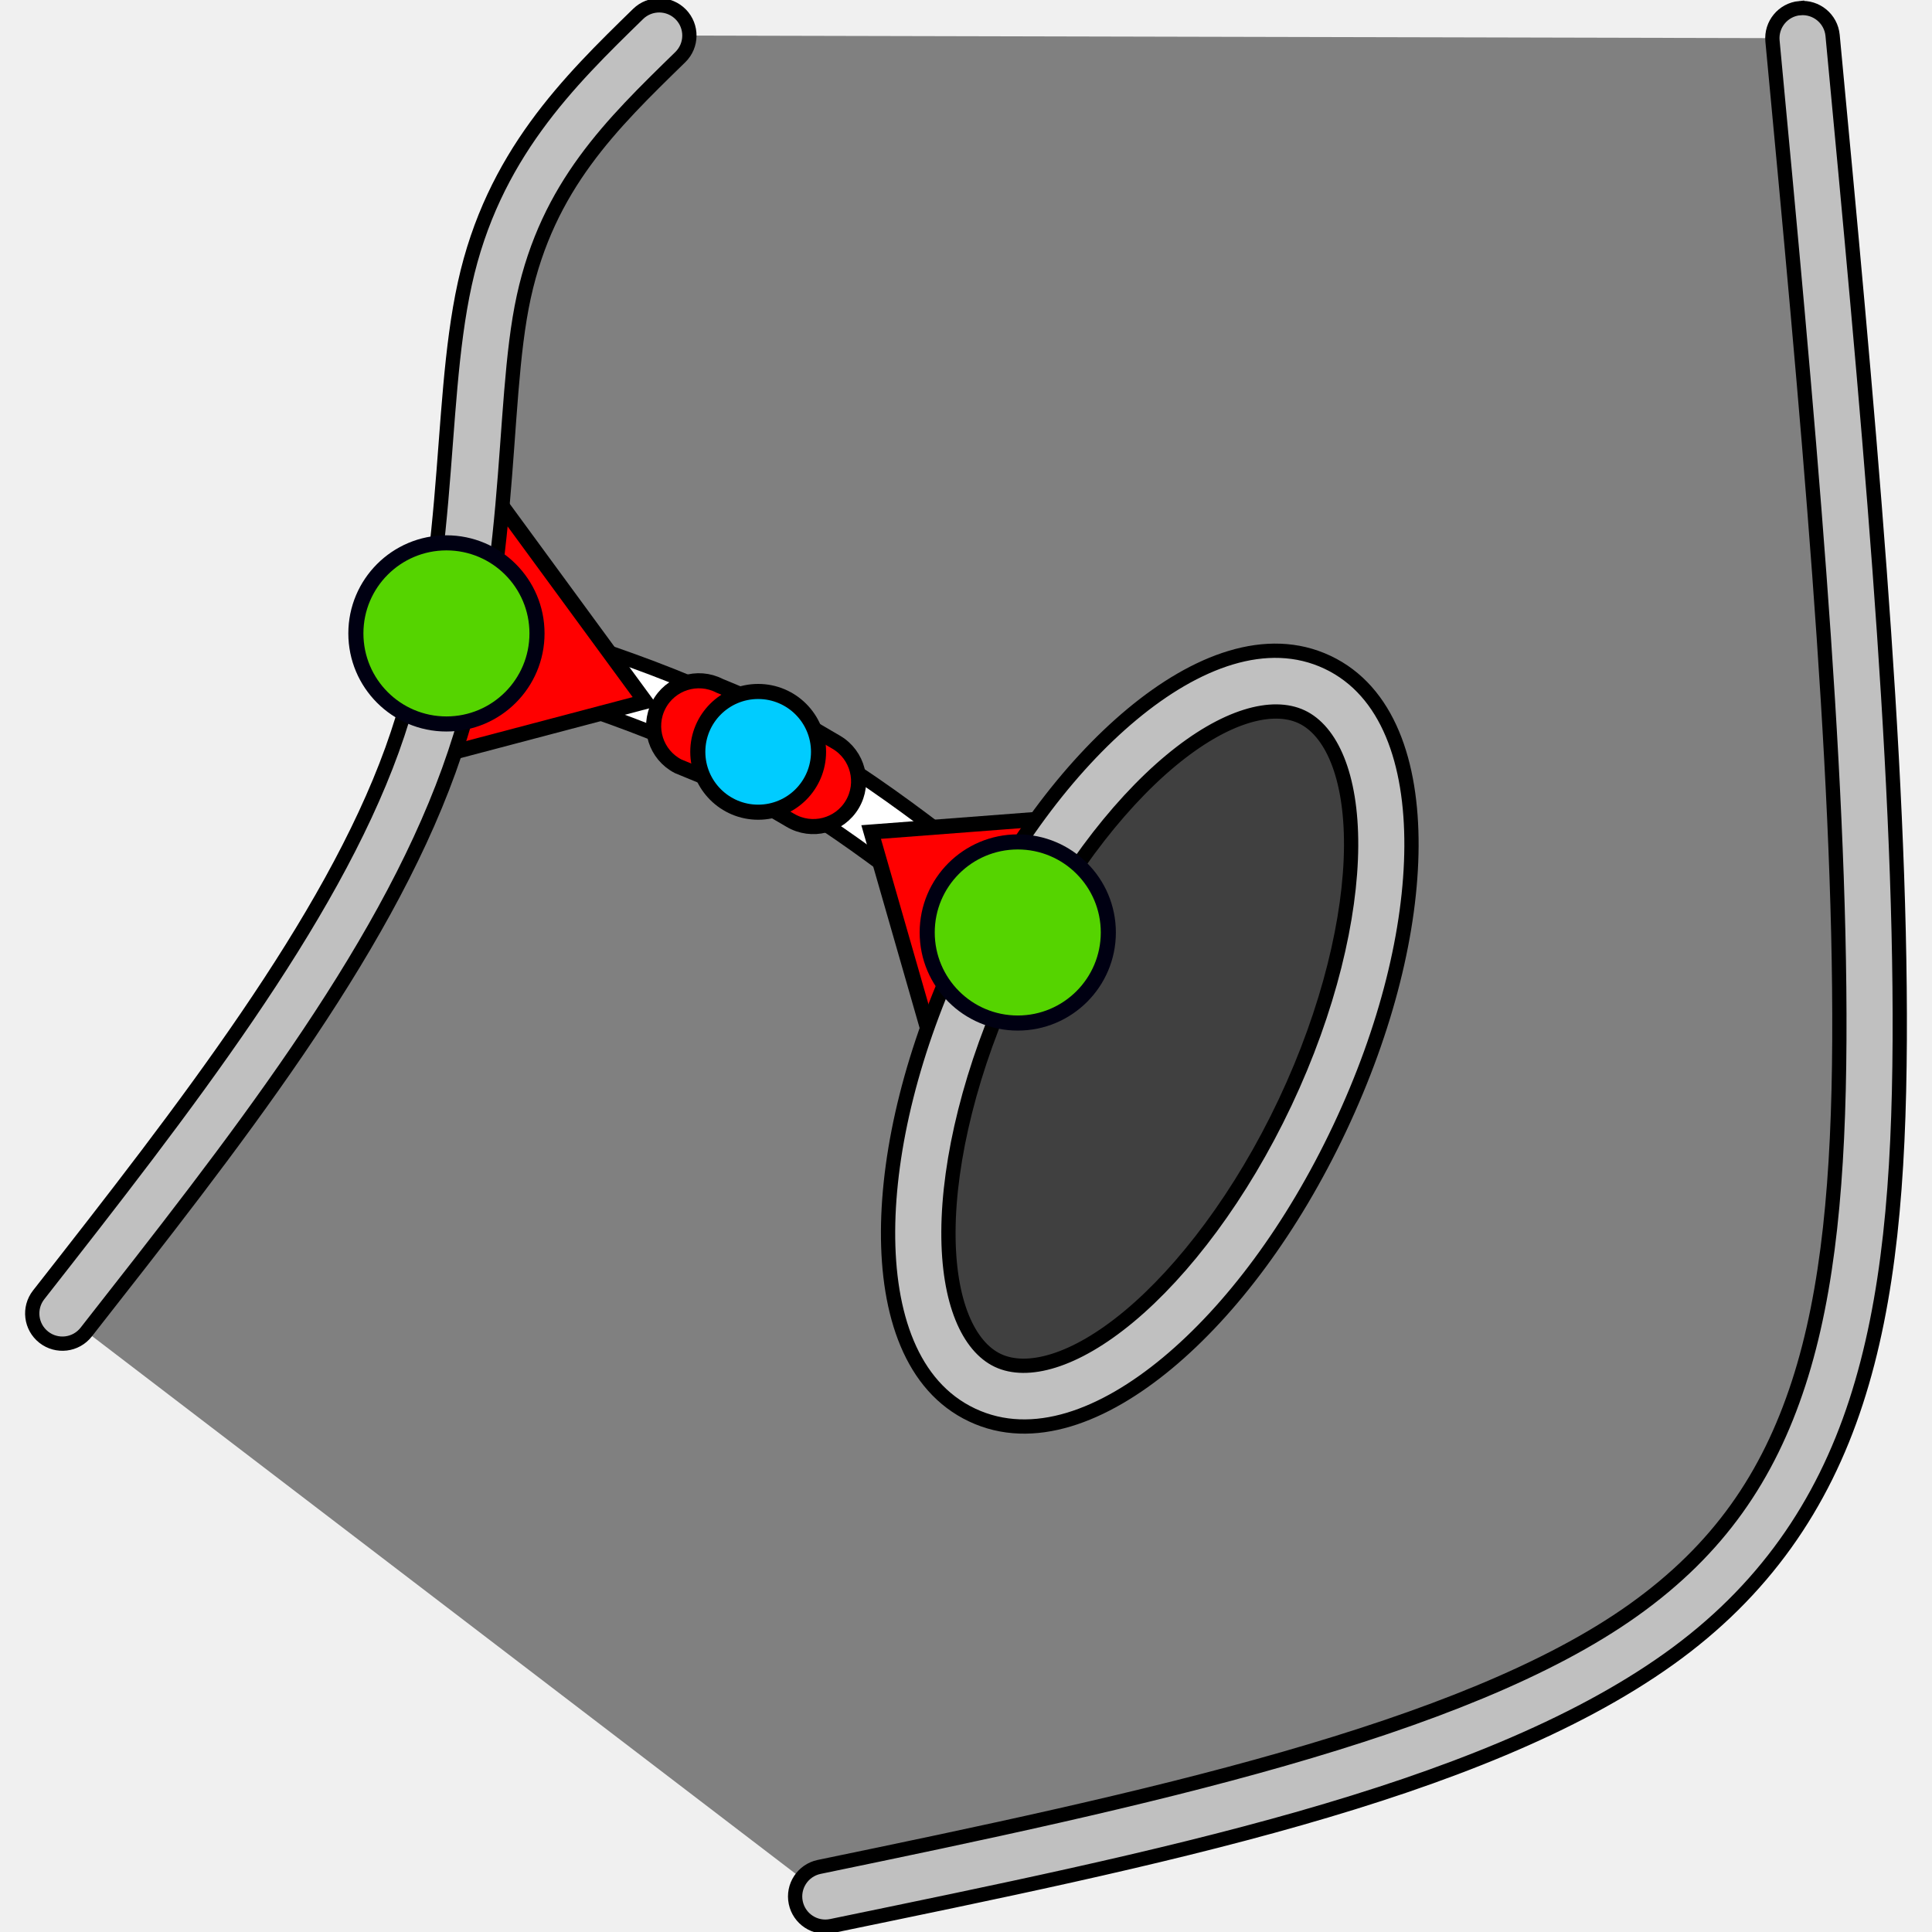
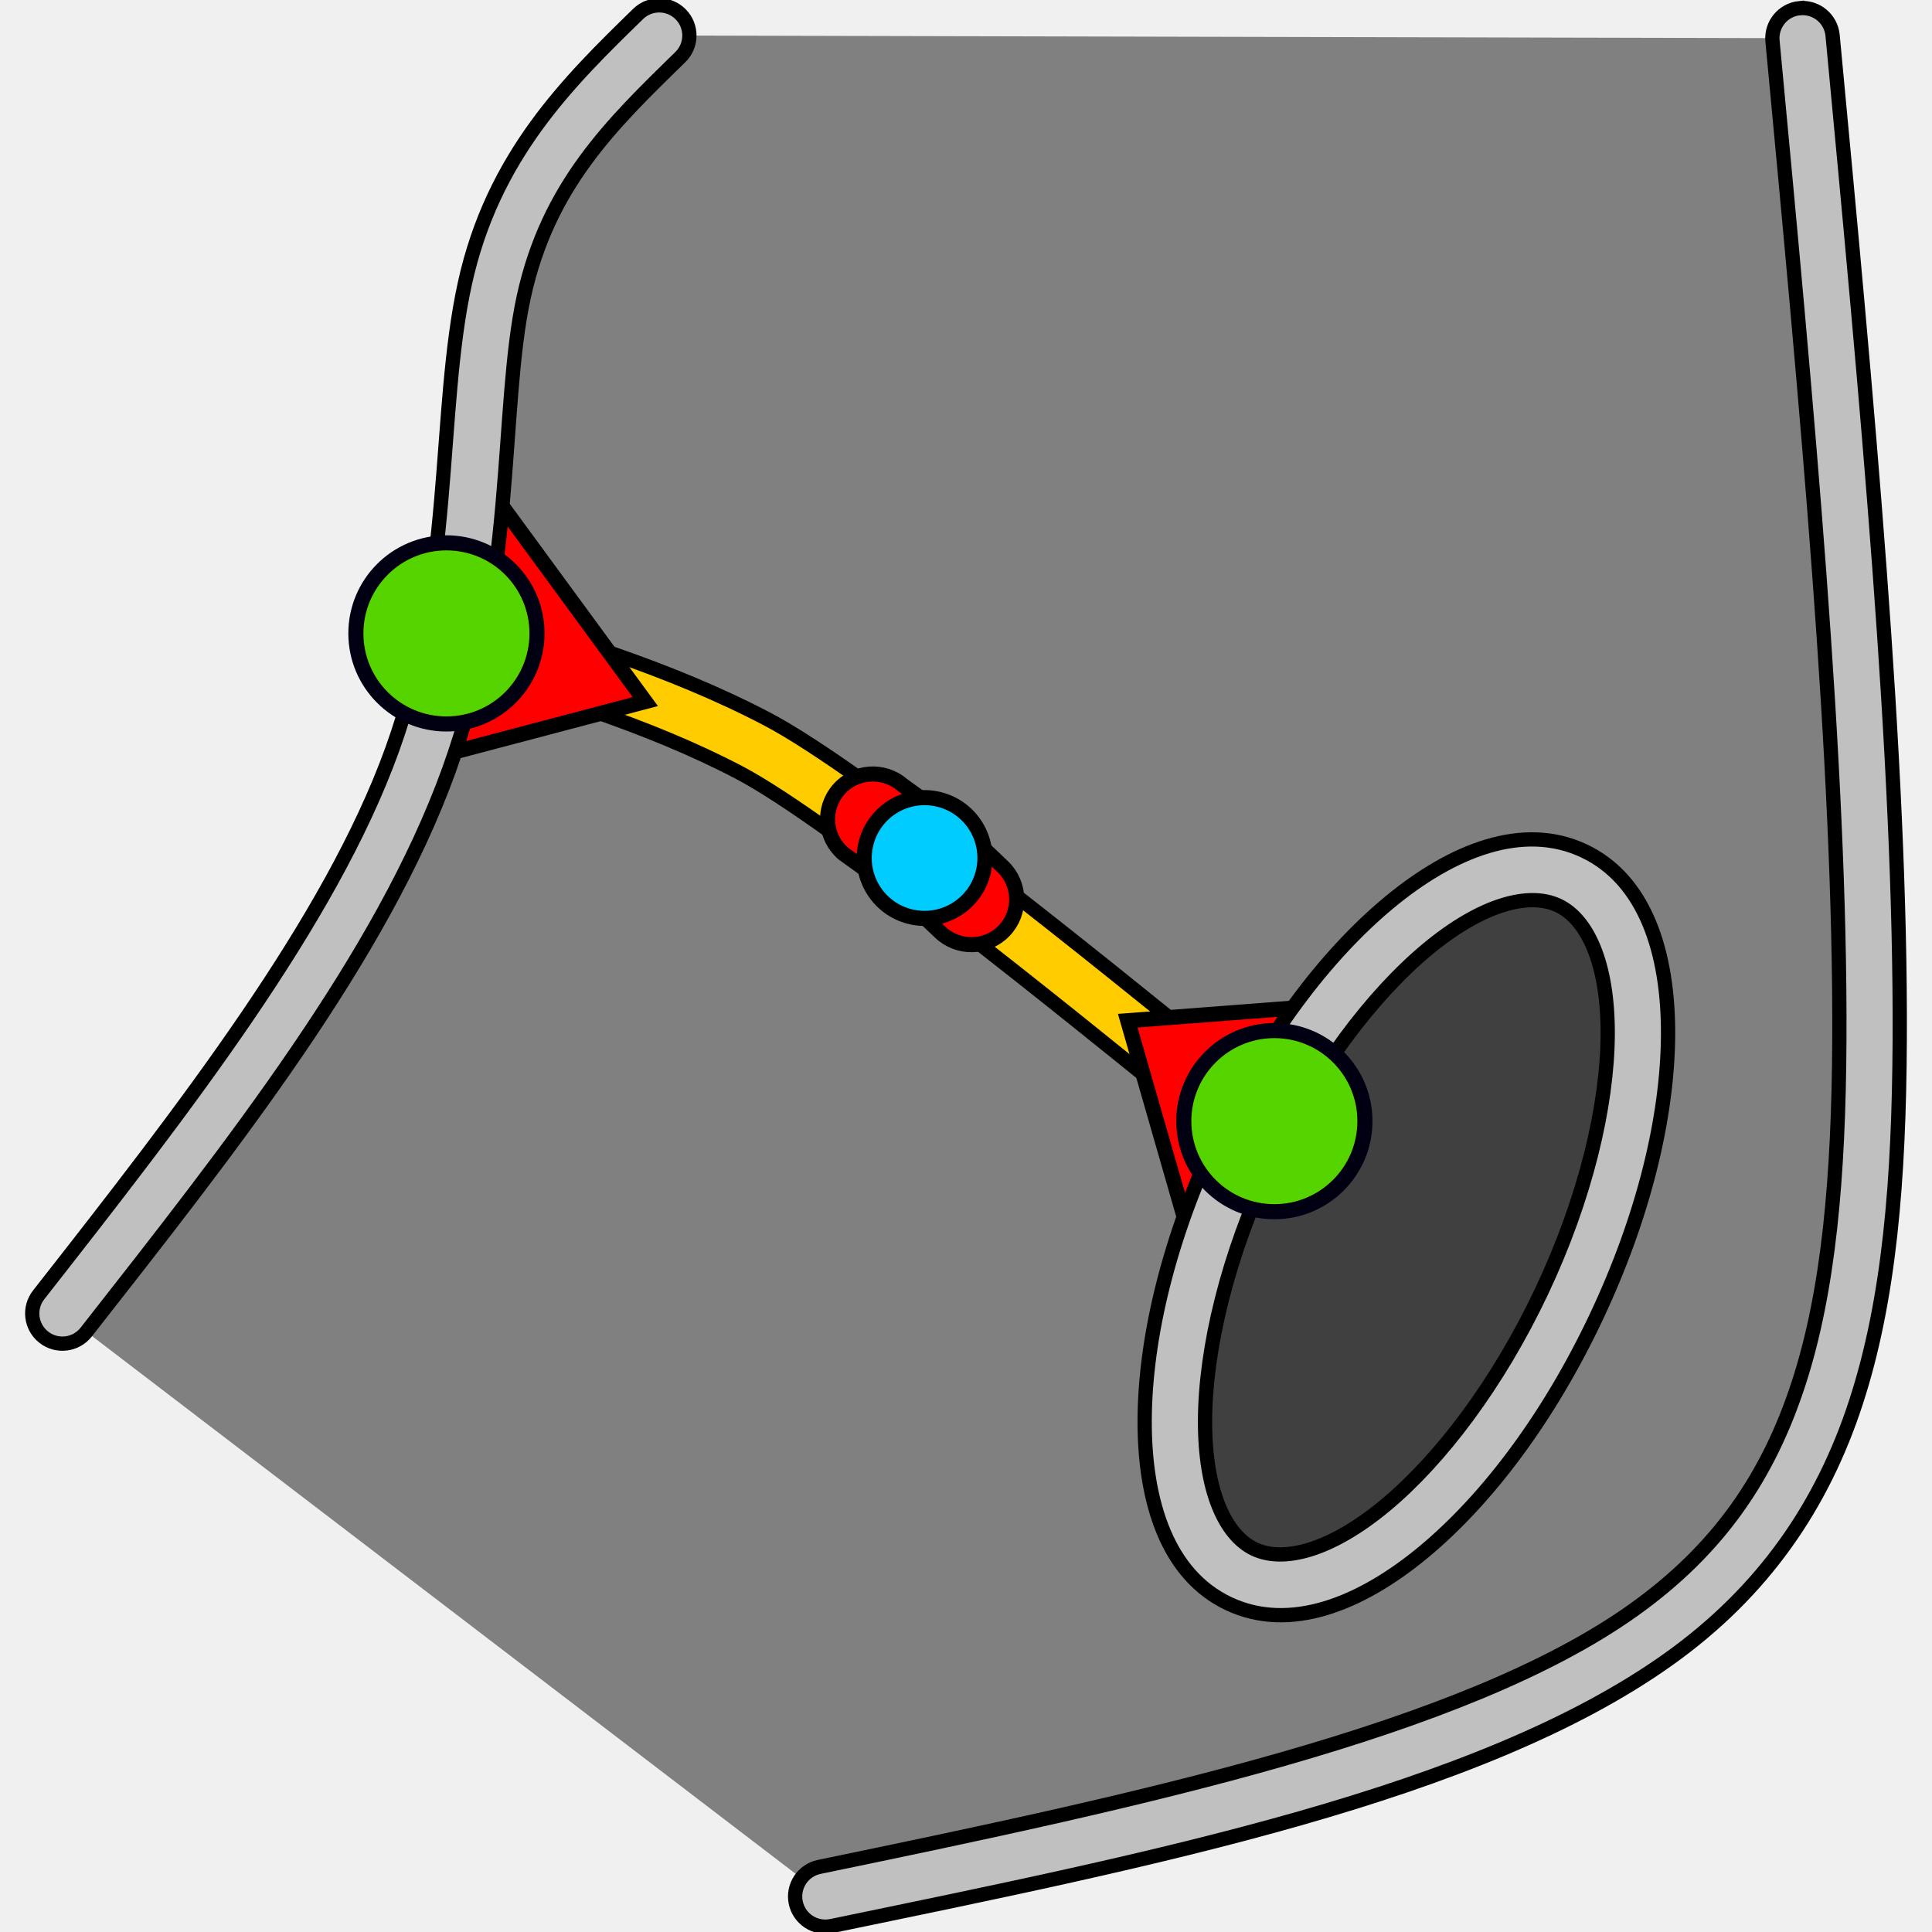
<svg xmlns="http://www.w3.org/2000/svg" width="512" height="512" viewBox="0 0 135.467 135.467" version="1.1" id="svg12438">
  <defs id="defs12435">
    </defs>
  <g id="layer1">
    <path style="fill:#808080;stroke:none;stroke-width:0.265px;stroke-linecap:butt;stroke-linejoin:miter;stroke-opacity:1;fill-opacity:1" d="m 46.223,2.491 80.167,0.187 4.915,77.694 -6.668,27.379 -20.239,14.107 L 57.867,132.975 4.377,92.096 29.705,56.968 37.113,11.311 Z" id="path12811" />
    <path style="color:#000000;fill:#c0c0c0;stroke-linecap:round;-inkscape-stroke:none;fill-opacity:1;stroke:#000000;stroke-opacity:1" d="m 126.191,0.57 a 2.117,2.117 0 0 0 -1.908,2.307 c 2.398,25.434 4.786,50.842 4.688,70.033 -0.049,9.595 -0.735,17.567 -2.859,24.092 -2.125,6.525 -5.605,11.632 -11.568,15.885 -11.928,8.506 -34.463,13.333 -57.105,18.016 a 2.117,2.117 0 0 0 -1.643,2.502 2.117,2.117 0 0 0 2.5,1.645 c 22.643,-4.683 45.394,-9.222 58.705,-18.715 6.656,-4.746 10.784,-10.795 13.137,-18.021 2.353,-7.226 3.016,-15.601 3.066,-25.381 0.1,-19.559 -2.309,-45.017 -4.707,-70.451 a 2.117,2.117 0 0 0 -2.305,-1.91 z" id="path12479" />
-     <path style="color:#000000;fill:#ffffff;-inkscape-stroke:none;fill-opacity:1;stroke:#000000;stroke-opacity:1" d="m 31.902,42.383 -1.199,4.061 c 7.41,2.19 14.687,4.354 21.115,7.719 6.428,3.365 12.271,8.067 18.215,12.867 l 2.66,-3.293 C 66.75,58.936 60.706,54.037 53.781,50.412 46.856,46.787 39.312,44.572 31.902,42.383 Z" id="path13572" />
+     <path style="color:#000000;fill:#ffcc00;fill-opacity:1;stroke:#000000;stroke-opacity:1;-inkscape-stroke:none" d="m 31.902,42.383 -1.199,4.061 c 7.41,2.19 14.687,4.354 21.115,7.719 6.428,3.365 23.913,17.592 29.857,22.392 l 2.66,-3.293 C 78.392,68.461 60.706,54.037 53.781,50.412 46.856,46.787 39.312,44.572 31.902,42.383 Z" id="path13572" />
    <path style="fill:#ff0000;stroke:#000000;stroke-width:1.058;stroke-linecap:butt;stroke-linejoin:miter;stroke-opacity:1;stroke-miterlimit:4;stroke-dasharray:none" d="M 28.994,53.48 45.246,49.193 33.883,33.686" id="path13861" />
    <path style="color:#000000;fill:#c0c0c0;stroke-linecap:round;-inkscape-stroke:none;fill-opacity:1;stroke:#000000;stroke-opacity:1" d="M 44.744,0.977 C 39.879,5.719 34.555,10.923 32.59,19.9 c -1.965,8.977 -0.745,20.636 -5.1,32.682 -4.354,12.045 -14.498,25.093 -24.779,38.209 a 2.117,2.117 0 0 0 0.359,2.971 2.117,2.117 0 0 0 2.973,-0.359 C 16.324,80.287 26.742,67.102 31.471,54.021 36.199,40.941 35.024,28.582 36.727,20.807 38.429,13.031 42.834,8.751 47.699,4.008 a 2.117,2.117 0 0 0 0.039,-2.994 2.117,2.117 0 0 0 -2.994,-0.037 z" id="path12475" />
    <circle style="fill:#55d400;fill-opacity:1;stroke:#000012;stroke-width:1.058;stroke-linecap:round;stroke-miterlimit:4;stroke-dasharray:none;stroke-opacity:1" id="path6160" cx="31.303" cy="44.413" r="6.35" />
-     <path style="fill:#ff0000;stroke:#000000;stroke-width:1.058;stroke-linecap:butt;stroke-linejoin:miter;stroke-miterlimit:4;stroke-dasharray:none;stroke-opacity:1" d="M 65.818,74.818 61.082,58.34 74.858,57.288" id="path13896" />
-     <g id="path13113" transform="rotate(25.27232)">
+     <path style="fill:#ff0000;stroke:#000000;stroke-width:1.058;stroke-linecap:butt;stroke-linejoin:miter;stroke-miterlimit:4;stroke-dasharray:none;stroke-opacity:1" d="M 83.81,88.047 79.074,71.569 92.849,70.517" id="path13896" />
+     <g id="path13113" transform="rotate(25.27232,-20.50865,46.74066)">
      <path style="color:#000000;fill:#404040;stroke-width:4.233;stroke-linecap:round;-inkscape-stroke:none" d="M 116.603,31.438 A 12.608,27.069 0 0 1 103.995,58.507 12.608,27.069 0 0 1 91.387,31.438 12.608,27.069 0 0 1 103.995,4.37 12.608,27.069 0 0 1 116.603,31.438 Z" id="path852" />
-       <path style="color:#000000;fill:#c0c0c0;stroke-linecap:round;-inkscape-stroke:none;fill-opacity:1;stroke:#000000;stroke-opacity:1" d="m 103.994,2.254 c -4.71,0 -8.378,3.878 -10.834,9.15 -2.456,5.272 -3.891,12.292 -3.891,20.033 0,7.741 1.435,14.763 3.891,20.035 2.456,5.272 6.124,9.15 10.834,9.15 4.71,0 8.378,-3.878 10.834,-9.15 2.456,-5.272 3.891,-12.294 3.891,-20.035 0,-7.741 -1.435,-14.761 -3.891,-20.033 -2.456,-5.272 -6.124,-9.15 -10.834,-9.15 z m 0,4.232 c 2.254,0 4.89,2.18 6.998,6.705 2.108,4.525 3.494,11.038 3.494,18.246 0,7.208 -1.387,13.723 -3.494,18.248 -2.108,4.525 -4.744,6.705 -6.998,6.705 -2.254,0 -4.889,-2.18 -6.996,-6.705 -2.108,-4.525 -3.494,-11.04 -3.494,-18.248 0,-7.208 1.387,-13.721 3.494,-18.246 2.108,-4.525 4.743,-6.705 6.996,-6.705 z" id="path854" />
+       <path style="color:#000000;fill:#c0c0c0;fill-opacity:1;stroke:#000000;stroke-linecap:round;stroke-opacity:1;-inkscape-stroke:none" d="m 103.994,2.254 c -4.71,0 -8.378,3.878 -10.834,9.15 -2.456,5.272 -3.891,12.292 -3.891,20.033 0,7.741 1.435,14.763 3.891,20.035 2.456,5.272 6.124,9.15 10.834,9.15 4.71,0 8.378,-3.878 10.834,-9.15 2.456,-5.272 3.891,-12.294 3.891,-20.035 0,-7.741 -1.435,-14.761 -3.891,-20.033 -2.456,-5.272 -6.124,-9.15 -10.834,-9.15 z m 0,4.232 c 2.254,0 4.89,2.18 6.998,6.705 2.108,4.525 3.494,11.038 3.494,18.246 0,7.208 -1.387,13.723 -3.494,18.248 -2.108,4.525 -4.744,6.705 -6.998,6.705 -2.254,0 -4.889,-2.18 -6.996,-6.705 -2.108,-4.525 -3.494,-11.04 -3.494,-18.248 0,-7.208 1.387,-13.721 3.494,-18.246 2.108,-4.525 4.743,-6.705 6.996,-6.705 z" id="path854" />
    </g>
-     <circle style="fill:#55d400;fill-opacity:1;stroke:#000012;stroke-width:1.058;stroke-linecap:round;stroke-miterlimit:4;stroke-dasharray:none;stroke-opacity:1" id="path6160-2" cx="71.363" cy="65.383" r="6.35" />
-     <path style="color:#000000;fill:#ff0000;fill-opacity:1;stroke:#000000;stroke-width:1.058;stroke-linecap:round;stroke-miterlimit:4;stroke-dasharray:none;stroke-opacity:1" d="m 50.464,48.089 c -1.558,-0.806 -3.474,-0.195 -4.279,1.363 -0.804,1.558 -0.194,3.472 1.363,4.277 l 4.69,1.93 3.173,1.856 c 1.509,0.893 3.457,0.394 4.35,-1.115 0.893,-1.509 0.394,-3.457 -1.115,-4.35 l -3.331,-1.948 z" id="path14399" />
-     <circle style="fill:#00ccff;fill-opacity:1;stroke:#000000;stroke-width:1.058;stroke-miterlimit:4;stroke-dasharray:none;stroke-opacity:1" id="path2604-5" cx="53.161" cy="52.717" r="4.233" />
+     <circle style="fill:#55d400;fill-opacity:1;stroke:#000012;stroke-width:1.058;stroke-linecap:round;stroke-miterlimit:4;stroke-dasharray:none;stroke-opacity:1" id="path6160-2" cx="89.355" cy="78.612" r="6.35" />
+     <path style="color:#000000;fill:#ff0000;fill-opacity:1;stroke:#000000;stroke-width:1.058;stroke-linecap:round;stroke-miterlimit:4;stroke-dasharray:none;stroke-opacity:1" d="m 63.271,55.037 c -1.33,-1.143 -3.336,-0.991 -4.478,0.34 -1.142,1.33 -0.989,3.334 0.34,4.476 l 4.119,2.959 2.659,2.537 c 1.262,1.217 3.273,1.18 4.49,-0.082 1.217,-1.262 1.18,-3.273 -0.082,-4.49 l -2.792,-2.663 z" id="path14399" />
+     <circle style="fill:#00ccff;fill-opacity:1;stroke:#000000;stroke-width:1.058;stroke-miterlimit:4;stroke-dasharray:none;stroke-opacity:1" id="path2604-5" cx="76.952" cy="43.596" r="4.233" transform="rotate(13.32867)" />
  </g>
</svg>
